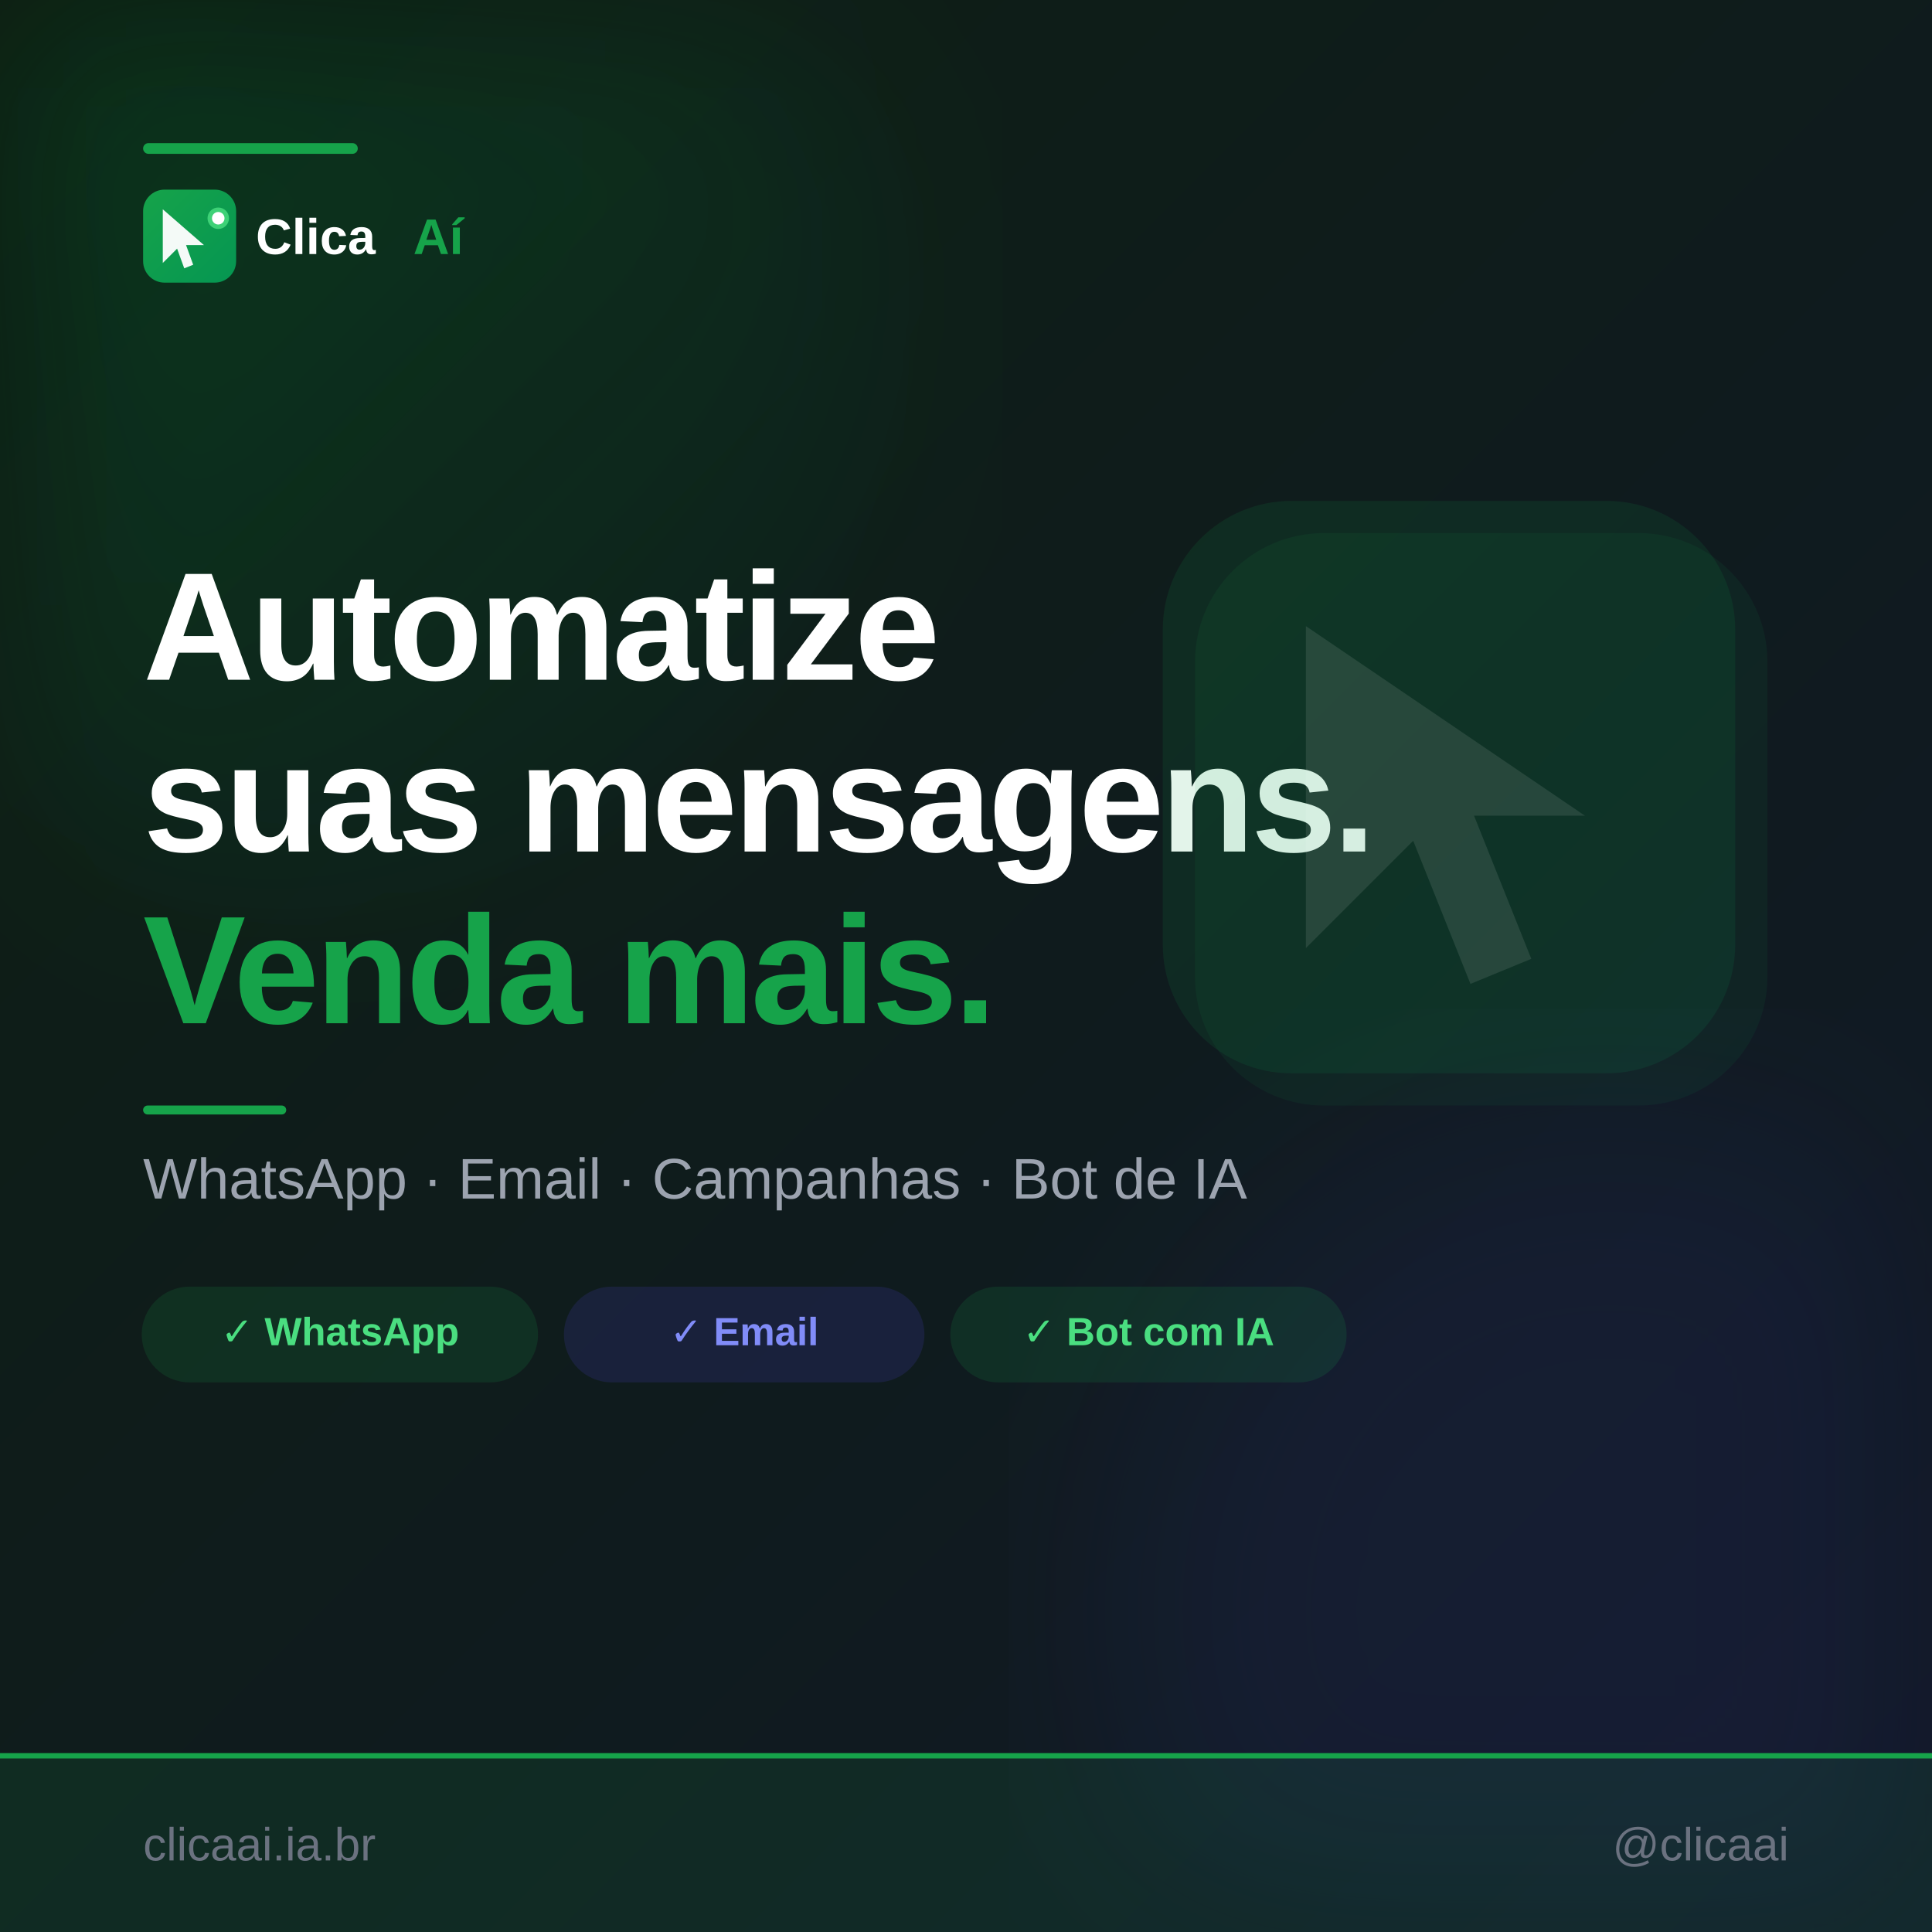
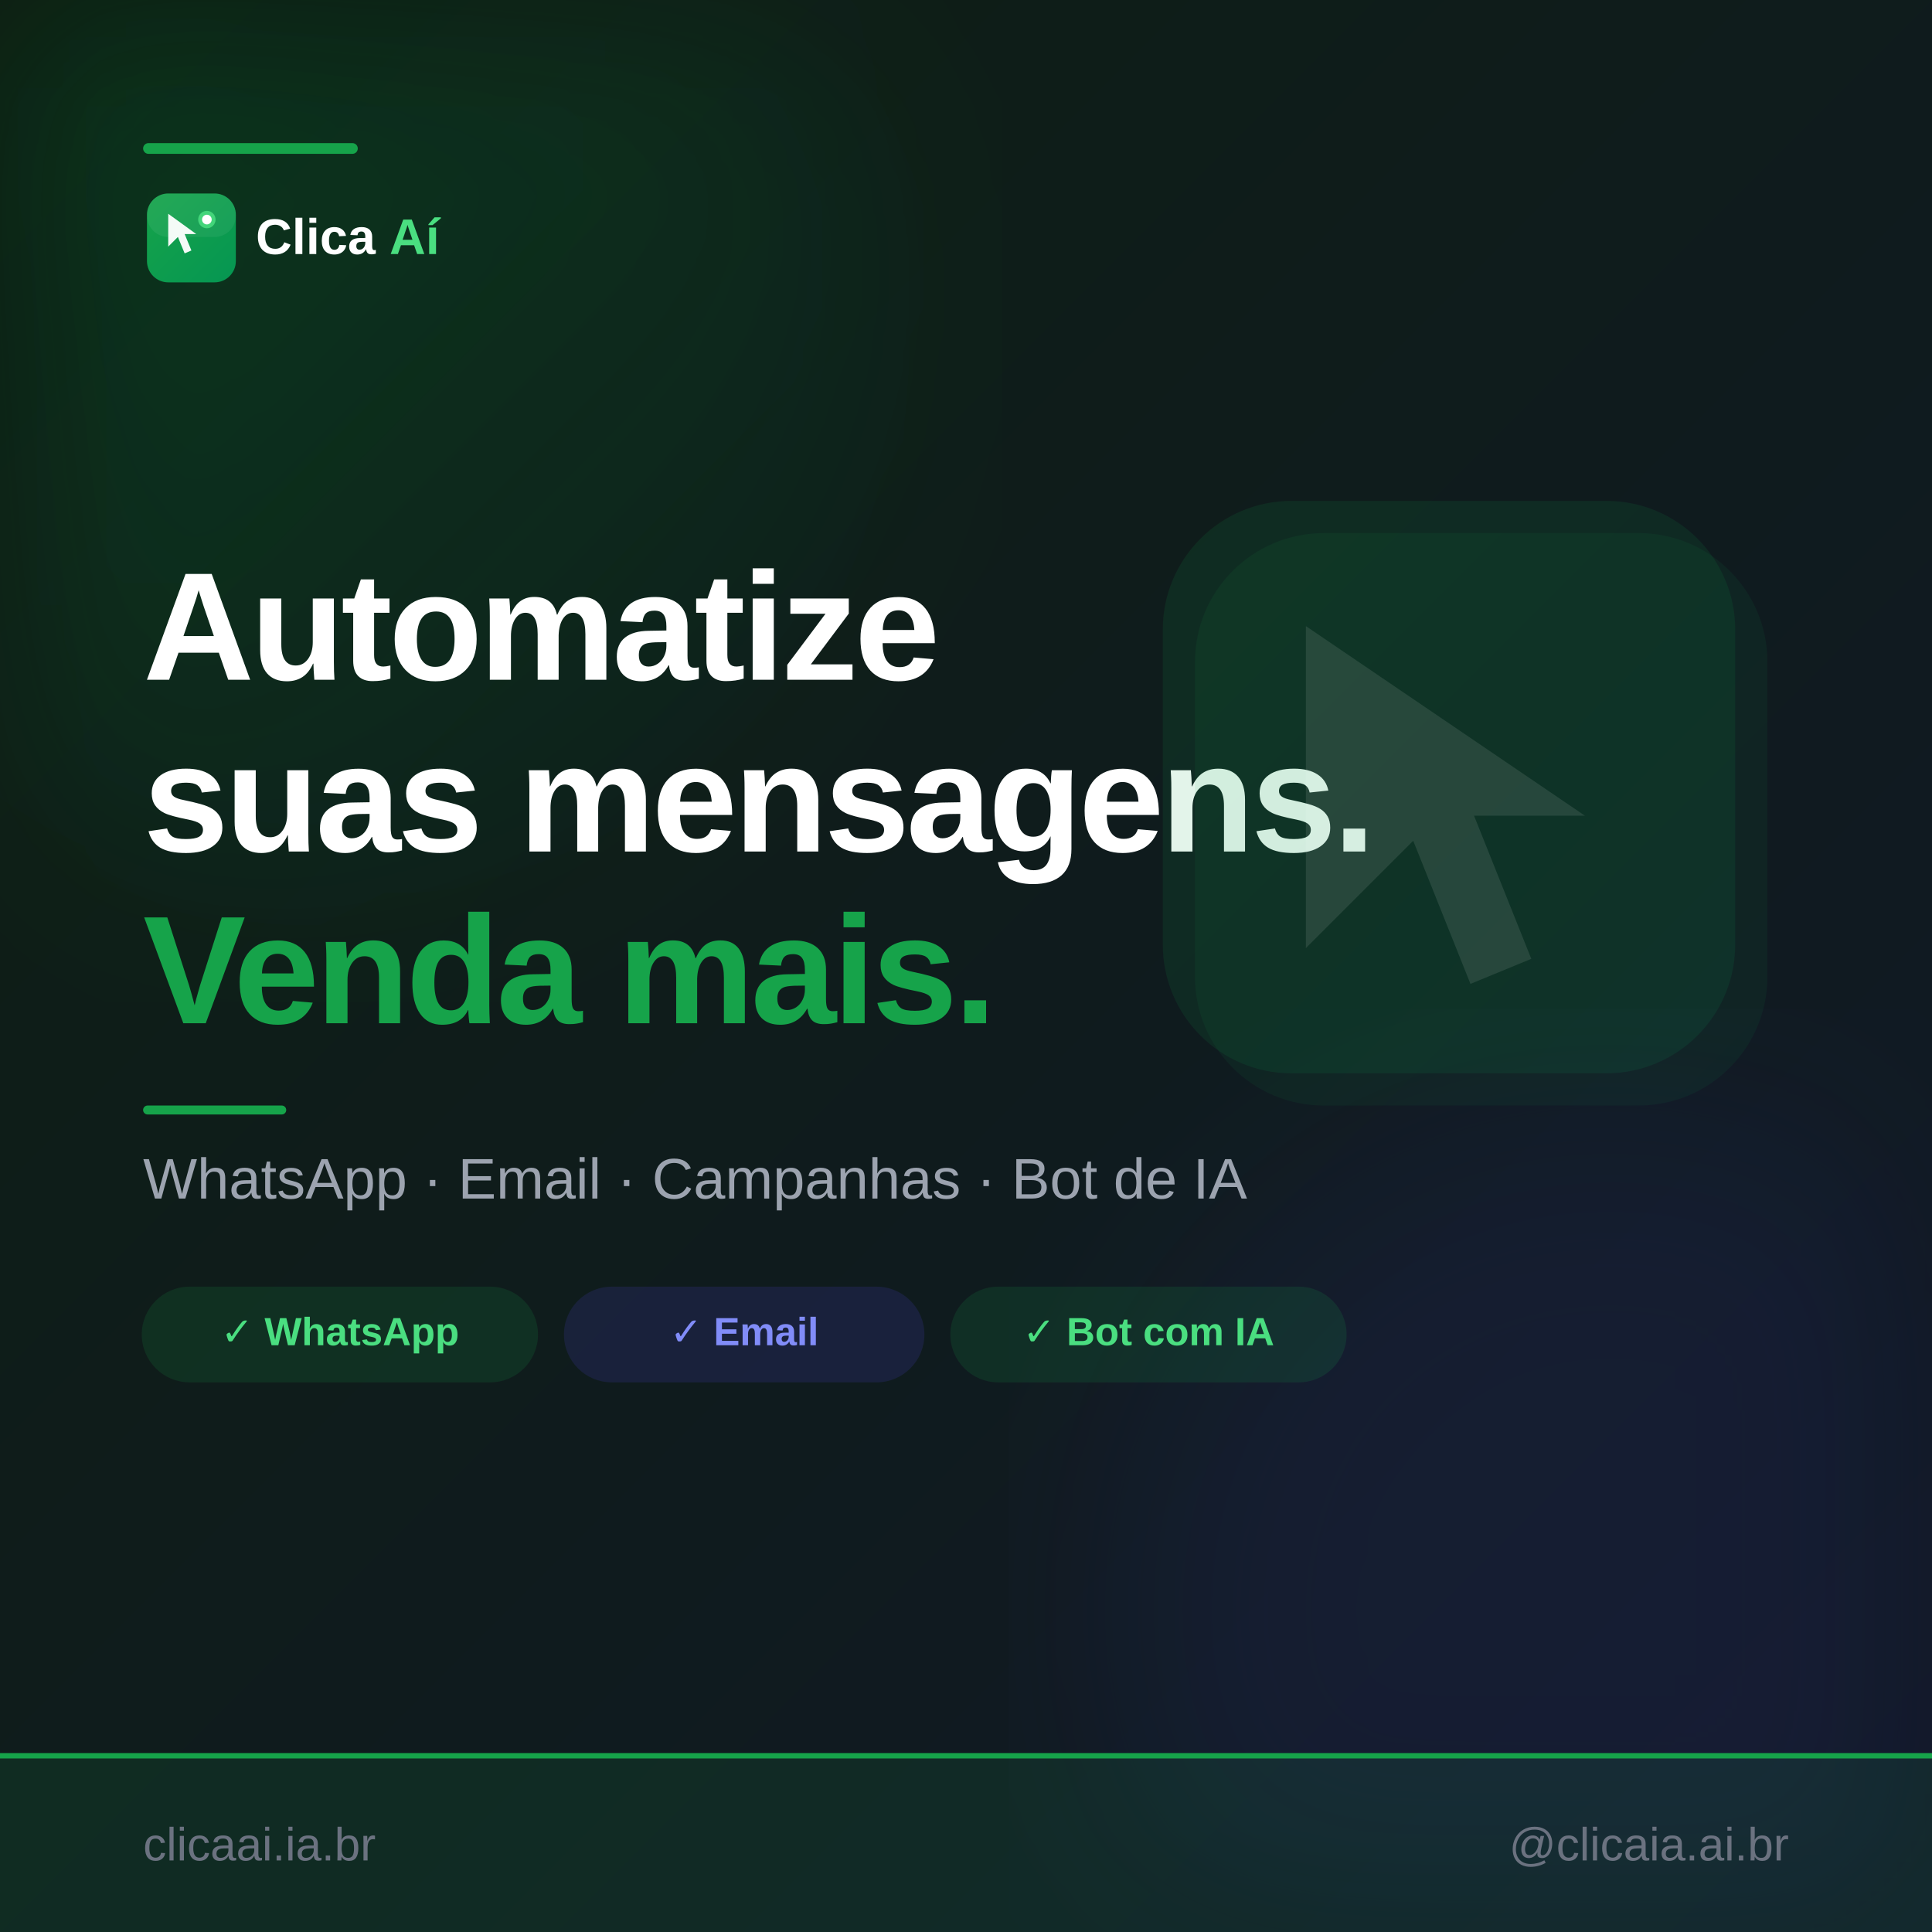
<svg xmlns="http://www.w3.org/2000/svg" viewBox="0 0 1080 1080" width="1080" height="1080">
  <defs>
    <linearGradient id="bg" x1="0%" y1="0%" x2="100%" y2="100%">
      <stop offset="0%" stop-color="#0d1f12" />
      <stop offset="100%" stop-color="#111827" />
    </linearGradient>
    <linearGradient id="green" x1="0%" y1="0%" x2="100%" y2="100%">
      <stop offset="0%" stop-color="#16a34a" />
      <stop offset="100%" stop-color="#059652" />
    </linearGradient>
    <linearGradient id="glow" x1="0%" y1="0%" x2="100%" y2="100%">
      <stop offset="0%" stop-color="#16a34a" stop-opacity="0.3" />
      <stop offset="100%" stop-color="#16a34a" stop-opacity="0" />
    </linearGradient>
    <filter id="blur">
      <feGaussianBlur stdDeviation="60" />
    </filter>
  </defs>
  <rect width="1080" height="1080" fill="url(#bg)" />
  <circle cx="200" cy="200" r="300" fill="url(#glow)" filter="url(#blur)" opacity="0.8" />
  <circle cx="900" cy="900" r="280" fill="#4f46e5" opacity="0.08" filter="url(#blur)" />
  <rect x="80" y="80" width="120" height="6" rx="3" fill="#16a34a" />
-   <rect x="80" y="106" width="52" height="52" rx="12" fill="url(#green)" />
-   <path d="M91 117 L91 147 L99 139 L103 150 L108 148 L104 137 L114 137 Z" fill="white" opacity="0.95" />
-   <circle cx="122" cy="122" r="6" fill="#4ade80" opacity="0.8" />
-   <circle cx="122" cy="122" r="3.5" fill="white" />
-   <text x="143" y="142" font-family="'Arial Black', Arial, sans-serif" font-weight="900" font-size="28" fill="white">Clica</text>
-   <text x="231" y="142" font-family="'Arial Black', Arial, sans-serif" font-weight="900" font-size="28" fill="#16a34a"> Aí</text>
+   <g transform="translate(80,106) scale(0.27)">
+     <rect x="8" y="8" width="184" height="184" rx="44" fill="url(#green)" />
+     <rect x="8" y="8" width="184" height="90" rx="44" fill="white" opacity="0.06" />
+     <path d="M52 50 L52 118 L72 98 L86 132 L100 126 L86 92 L110 92 Z" fill="white" opacity="0.95" />
+     <circle cx="132" cy="62" r="18" fill="#4ade80" opacity="0.85" />
+     <circle cx="132" cy="62" r="10" fill="white" />
+   </g>
+   <text x="143" y="142" font-family="'Arial Black', Arial, sans-serif" font-weight="900" font-size="28" fill="white">Clica <tspan fill="#4ade80">Aí</tspan>
+   </text>
  <text x="80" y="380" font-family="'Arial Black', Arial, sans-serif" font-weight="900" font-size="86" fill="white" letter-spacing="-2">Automatize</text>
  <text x="80" y="476" font-family="'Arial Black', Arial, sans-serif" font-weight="900" font-size="86" fill="white" letter-spacing="-2">suas mensagens.</text>
  <text x="80" y="572" font-family="'Arial Black', Arial, sans-serif" font-weight="900" font-size="86" fill="#16a34a" letter-spacing="-2">Venda mais.</text>
  <rect x="80" y="618" width="80" height="5" rx="2.5" fill="#16a34a" />
  <text x="80" y="670" font-family="Arial, sans-serif" font-size="32" fill="#9ca3af">WhatsApp · Email · Campanhas · Bot de IA</text>
  <rect x="80" y="720" width="220" height="52" rx="26" fill="#16a34a" opacity="0.15" stroke="#16a34a" stroke-width="1.5" />
  <text x="190" y="752" font-family="Arial, sans-serif" font-weight="700" font-size="22" fill="#4ade80" text-anchor="middle">✓ WhatsApp</text>
  <rect x="316" y="720" width="200" height="52" rx="26" fill="#4f46e5" opacity="0.15" stroke="#4f46e5" stroke-width="1.5" />
  <text x="416" y="752" font-family="Arial, sans-serif" font-weight="700" font-size="22" fill="#818cf8" text-anchor="middle">✓ Email</text>
  <rect x="532" y="720" width="220" height="52" rx="26" fill="#16a34a" opacity="0.15" stroke="#16a34a" stroke-width="1.5" />
  <text x="642" y="752" font-family="Arial, sans-serif" font-weight="700" font-size="22" fill="#4ade80" text-anchor="middle">✓ Bot com IA</text>
  <rect x="650" y="280" width="320" height="320" rx="72" fill="url(#green)" opacity="0.12" />
  <rect x="668" y="298" width="320" height="320" rx="72" fill="url(#green)" opacity="0.08" />
  <path d="M730 350 L730 530 L790 470 L822 550 L856 536 L824 456 L886 456 Z" fill="white" opacity="0.10" />
  <rect x="0" y="980" width="1080" height="100" fill="#16a34a" opacity="0.12" />
  <rect x="0" y="980" width="1080" height="3" fill="#16a34a" />
  <text x="80" y="1040" font-family="Arial, sans-serif" font-size="26" fill="#6b7280">clicaai.ia.br</text>
-   <text x="1000" y="1040" font-family="Arial, sans-serif" font-size="26" fill="#6b7280" text-anchor="end">@clicaai</text>
+   <text x="1000" y="1040" font-family="Arial, sans-serif" font-size="26" fill="#6b7280" text-anchor="end">@clicaia.ai.br</text>
</svg>
